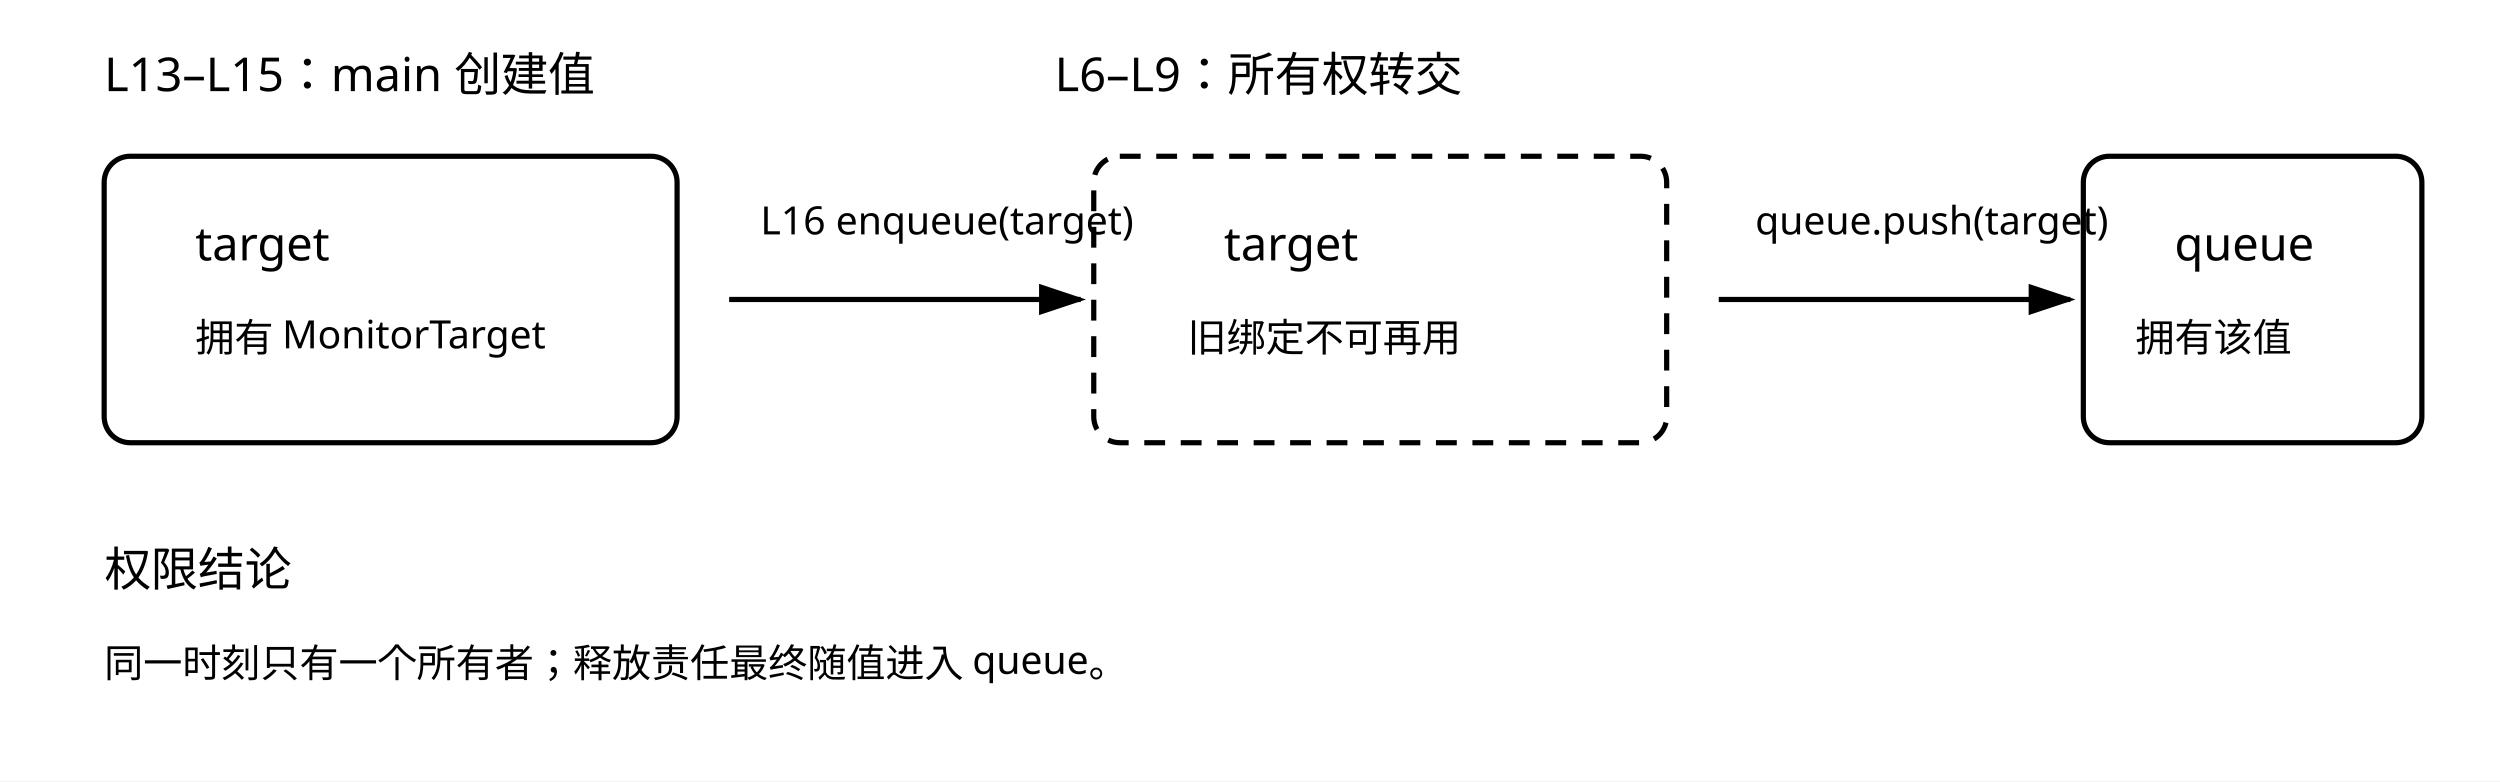
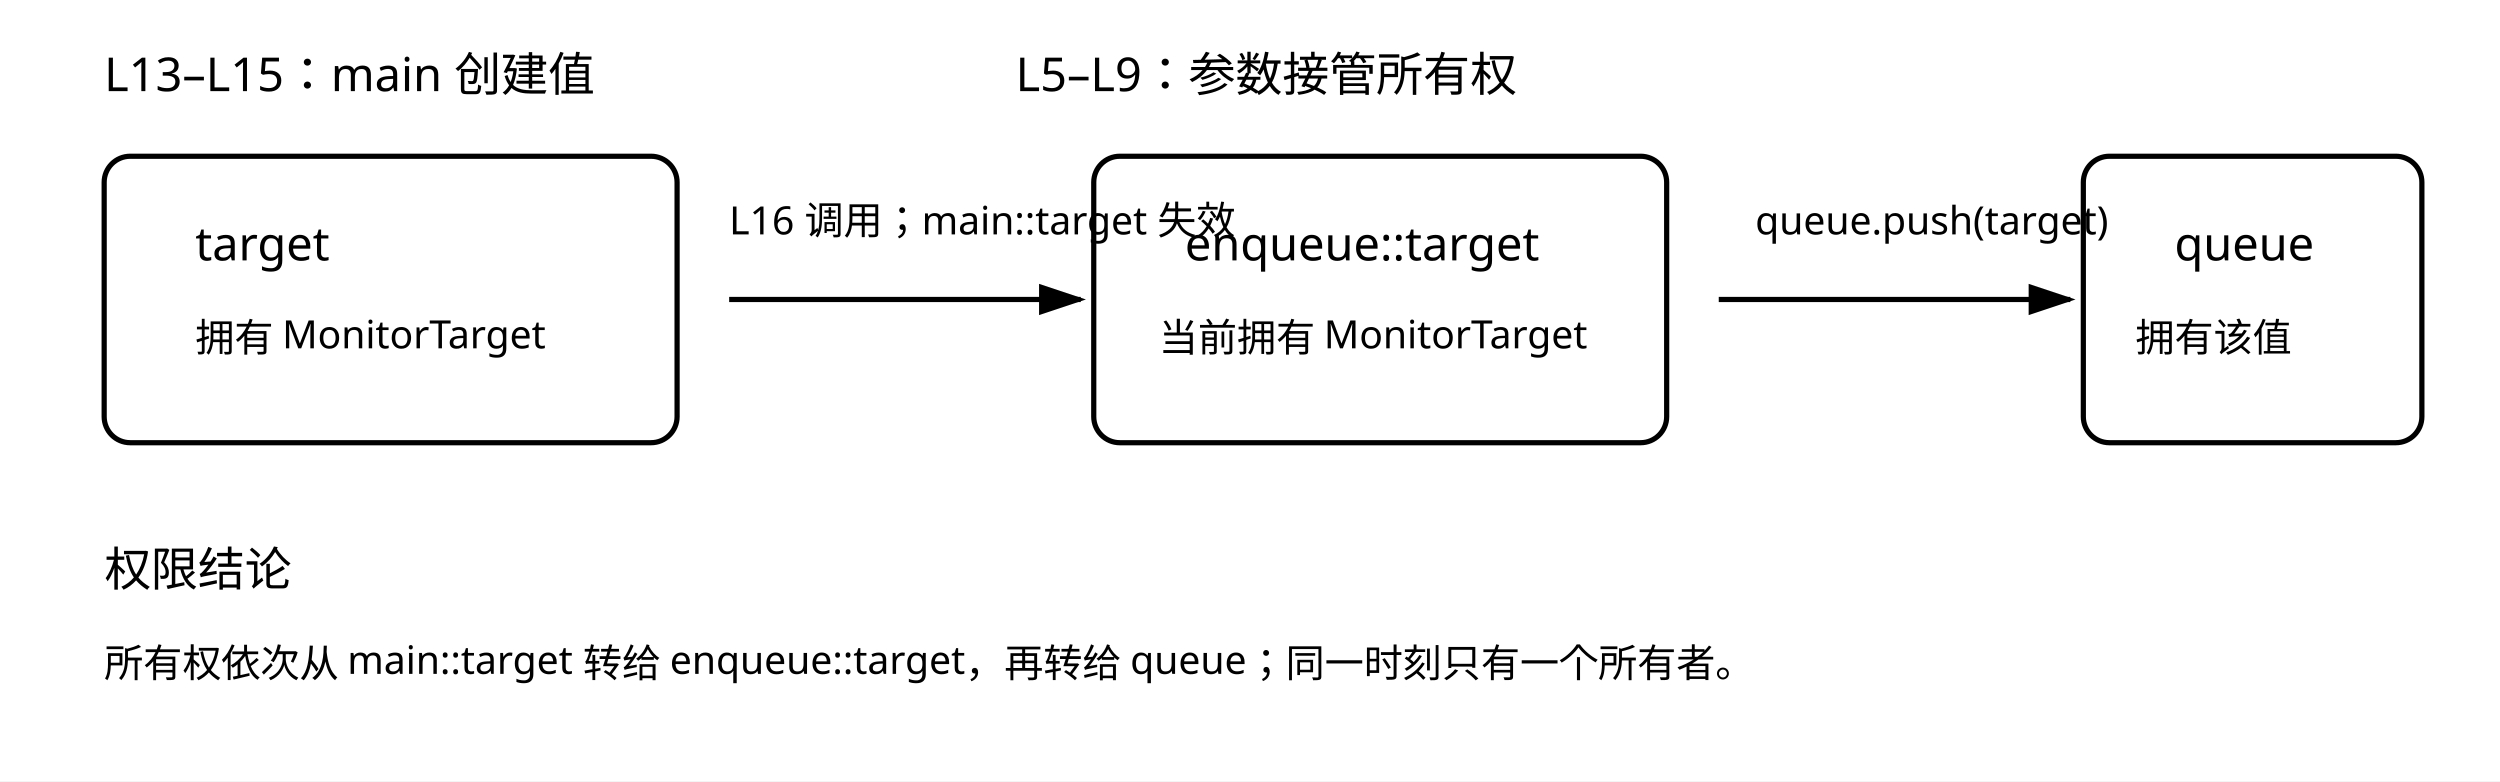
<svg xmlns="http://www.w3.org/2000/svg" width="960" height="300" viewBox="0 0 960 300" role="img" aria-labelledby="title desc">
  <rect width="960" height="300" fill="#fff" />
  <defs>
    <marker id="arrow" markerWidth="10" markerHeight="10" refX="8" refY="3" orient="auto">
      <path d="M0,0 L0,6 L9,3 z" fill="currentColor" />
    </marker>
  </defs>
  <style>
    .box { fill: none; stroke: currentColor; stroke-width: 2; rx: 10; }
    .moved { fill: none; stroke: currentColor; stroke-width: 2; stroke-dasharray: 8 6; rx: 10; }
    .arrow { stroke: currentColor; stroke-width: 2; marker-end: url(#arrow); }
    .label { font: 18px system-ui, sans-serif; fill: currentColor; }
    .small { font: 15px system-ui, sans-serif; fill: currentColor; }
  </style>
  <text x="40" y="35" class="label">L13–L15：main 创建值</text>
  <rect x="40" y="60" width="220" height="110" class="box" />
  <text x="75" y="100" class="label">target</text>
  <text x="75" y="135" class="small">拥有 MonitorTarget</text>
  <line x1="280" y1="115" x2="415" y2="115" class="arrow" />
-   <text x="292" y="90" class="small">L16 enqueue(target)</text>
-   <text x="405" y="35" class="label">L6–L9：所有权转交</text>
-   <rect x="420" y="60" width="220" height="110" class="moved" />
-   <text x="470" y="100" class="label">target</text>
-   <text x="456" y="135" class="small">旧绑定不可再用</text>
+   <text x="280" y="90" class="small">L16 调用；main::target 失效</text>
+   <text x="390" y="35" class="label">L5–L9：参数接管所有权</text>
+   <rect x="420" y="60" width="220" height="110" class="box" />
+   <text x="455" y="100" class="label">enqueue::target</text>
+   <text x="445" y="135" class="small">当前拥有 MonitorTarget</text>
  <line x1="660" y1="115" x2="795" y2="115" class="arrow" />
  <text x="674" y="90" class="small">queue.push(target)</text>
  <rect x="800" y="60" width="130" height="110" class="box" />
  <text x="835" y="100" class="label">queue</text>
  <text x="820" y="135" class="small">拥有该值</text>
  <text x="40" y="225" class="label">权限结论</text>
-   <text x="40" y="260" class="small">同一时刻只有一个所有者；释放责任最终随值进入 queue。</text>
+   <text x="40" y="260" class="small">所有权依次从 main::target 转给 enqueue::target，再转给 queue；同一时刻只有一个所有者。</text>
</svg>
